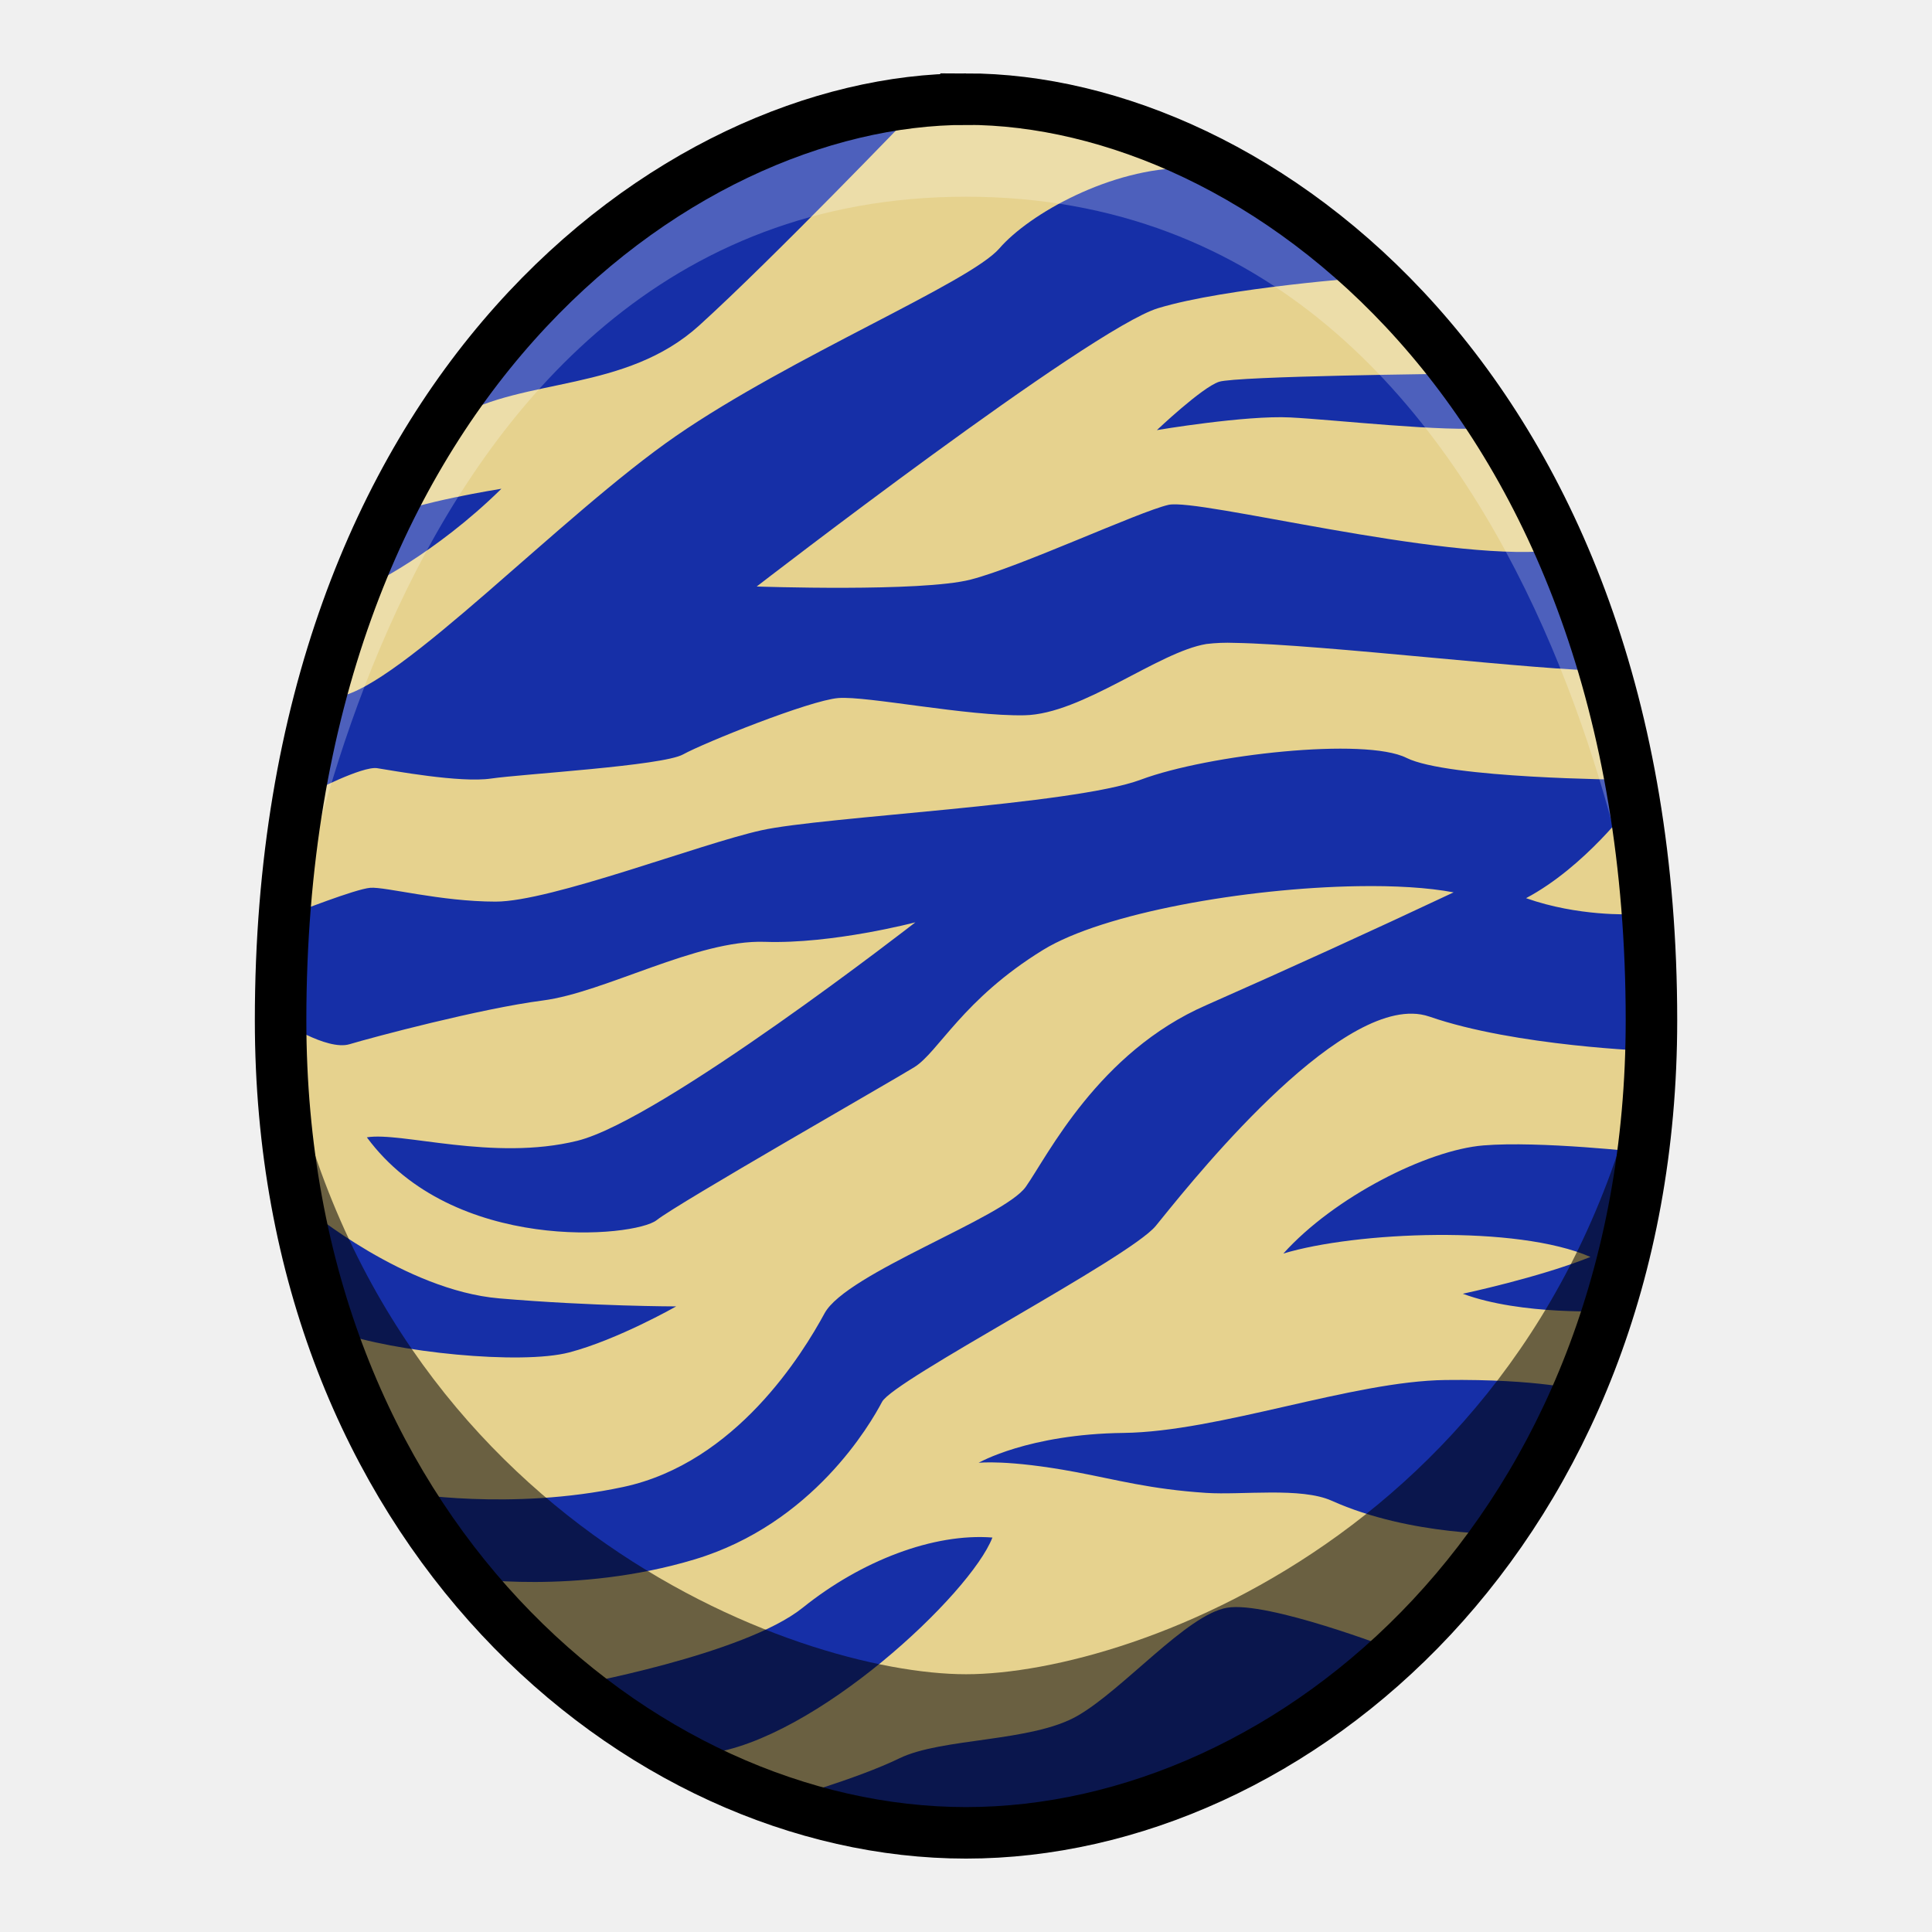
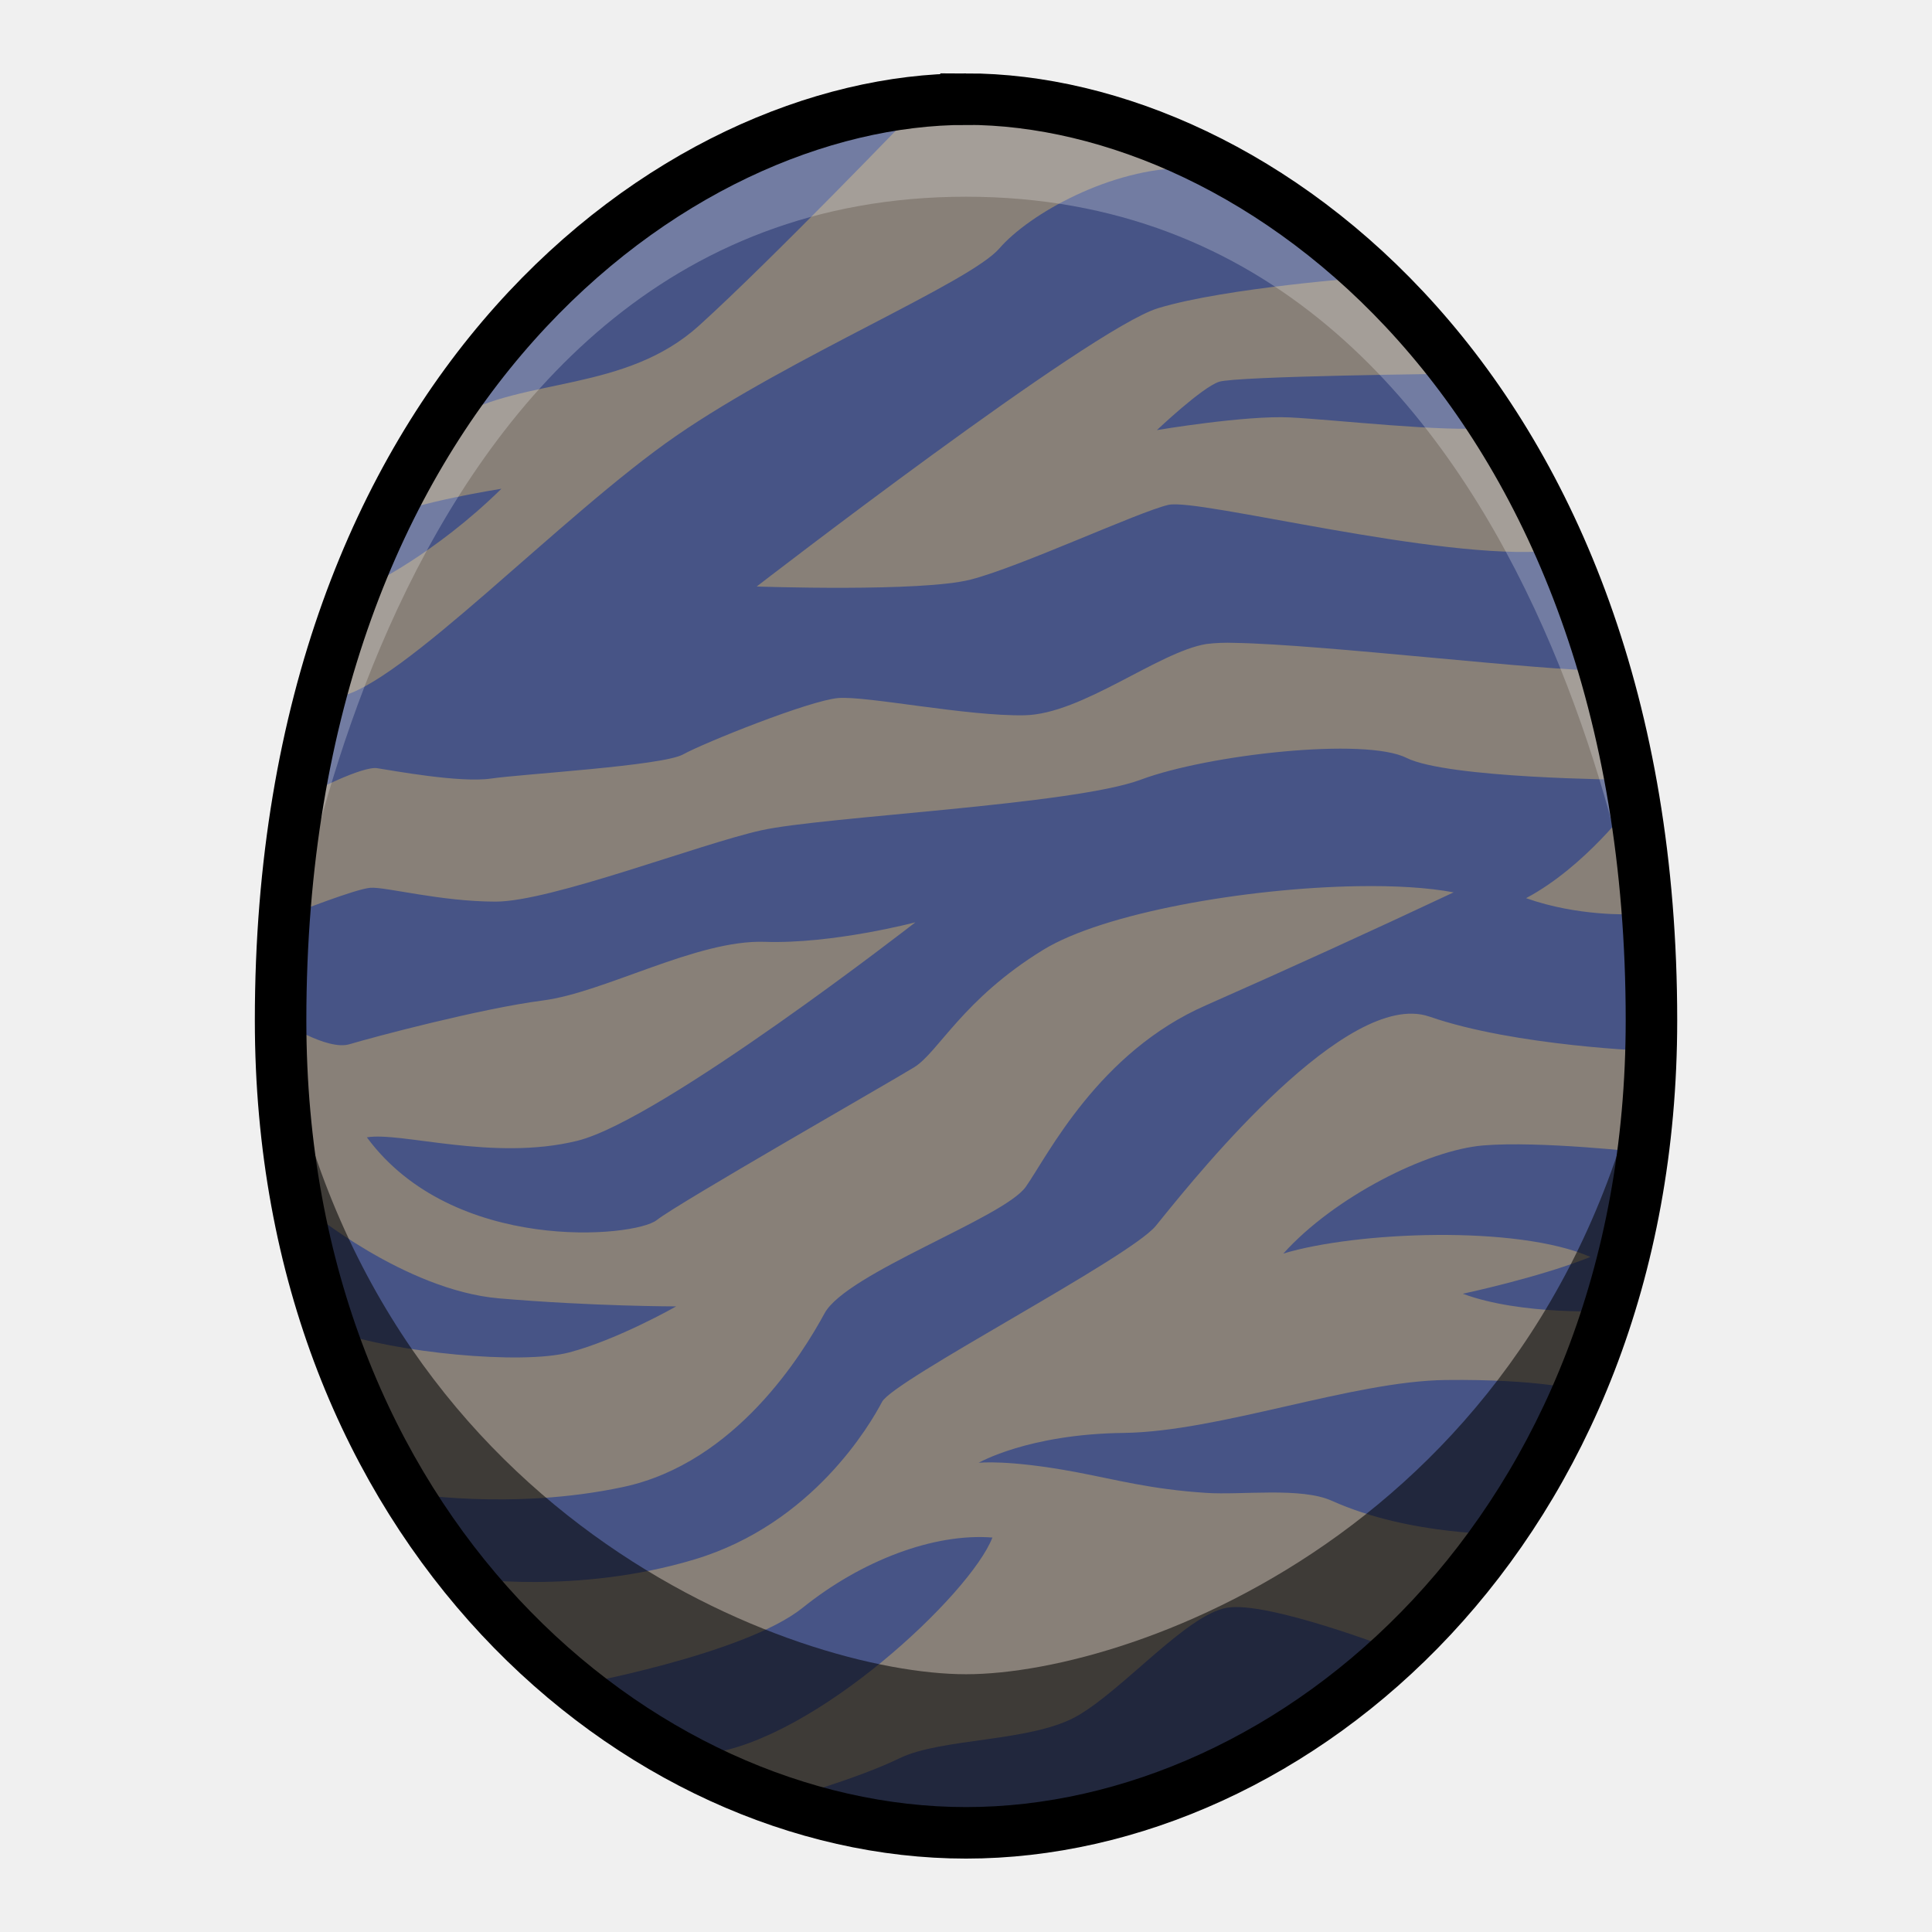
<svg xmlns="http://www.w3.org/2000/svg" viewBox="0 0 39.687 39.687">
-   <path d="M19.844 2.037c-5.953 0-14.08 5.976-14.08 18.922 0 10.441 7.34 16.691 14.08 16.691s14.08-6.25 14.08-16.691c0-12.946-8.127-18.923-14.08-18.923z" fill="#162fa7" />
-   <path d="M19.256 2.286c-.316.008-.5.03-.5.03s-2.881 3-4.393 4.37-3.59 1.062-5.008 1.889L7.937 10.63c.567-.307 2.363-.59 2.363-.59-1.37 1.347-2.717 1.985-2.717 1.985l-.638 2.29c1.276-.212 4.583-3.732 6.945-5.362 2.363-1.63 6.024-3.142 6.639-3.85.614-.71 2.291-1.654 3.85-1.654-2.02-1.099-4.172-1.187-5.123-1.163zm8.88 3.407s-2.954.213-4.348.638c-1.393.425-8.244 5.717-8.244 5.717s3.378.118 4.394-.142 3.449-1.393 4.063-1.535c.614-.142 5.575 1.157 7.843.944l-1.252-2.527c-.898.094-3.166-.166-4.087-.213-.921-.047-2.74.26-2.74.26s.921-.874 1.275-.992c.355-.118 4.796-.165 4.796-.165l-1.7-1.985zm-2.775 7.513a3.63 3.63 0 0 0-.58.023c-.993.165-2.552 1.44-3.733 1.464-1.181.024-3.236-.4-3.826-.354-.591.048-2.765.922-3.19 1.158-.425.236-3.307.402-3.945.496s-2.032-.166-2.339-.213c-.307-.047-1.346.496-1.346.496l-.354 2.48s1.251-.495 1.559-.519c.307-.024 1.44.284 2.575.284 1.134 0 4.181-1.181 5.457-1.465 1.275-.283 6.402-.52 7.795-1.04 1.394-.52 4.607-.873 5.457-.448.851.425 4.488.448 4.488.448l.119.52s-.94 1.272-2.15 1.914c1.07.38 2.15.33 2.15.33l.401-1.96-.968-3.048c-1.158.02-5.77-.537-7.57-.566zm2.526 4.998c-2.28.037-5.22.547-6.46 1.309-1.654 1.016-2.15 2.102-2.647 2.41-.496.306-4.842 2.787-5.291 3.141-.449.355-4.181.703-5.953-1.701.709-.118 2.598.497 4.323.071 1.725-.425 6.945-4.488 6.945-4.488s-1.701.449-3.095.401c-1.393-.047-3.283 1.04-4.559 1.205-1.276.165-3.496.756-3.969.898-.472.142-1.417-.49-1.417-.49l.567 3.891s1.984 1.654 3.921 1.82c1.937.165 3.638.165 3.638.165s-1.204.685-2.196.945c-.993.26-3.592 0-4.773-.425l1.394 3.307s2.174.378 4.489-.118 3.685-2.74 4.134-3.567c.449-.827 3.685-1.961 4.134-2.599.449-.638 1.488-2.764 3.709-3.732a235.68 235.68 0 0 0 5.079-2.316c-.526-.1-1.213-.14-1.973-.127zm1.127 2.619c-1.825-.037-4.763 3.739-5.273 4.36-.543.66-5.386 3.165-5.622 3.614-.236.449-1.418 2.504-3.85 3.236-2.434.733-4.725.378-4.725.378l2.197 2.22s3.544-.637 4.748-1.605c1.205-.969 2.693-1.536 3.897-1.442-.448 1.158-3.637 4.158-5.858 4.441l1.56.945s1.512-.425 2.386-.85c.874-.426 2.716-.33 3.66-.874.946-.543 2.245-2.079 3.072-2.22.827-.142 3.402.85 3.402.85l2.339-2.363s-1.961.047-3.591-.685c-.63-.283-1.848-.113-2.577-.161-1.157-.076-1.836-.27-2.691-.43-1.394-.26-1.985-.188-1.985-.188s1.016-.59 2.977-.614c1.96-.024 4.7-1.064 6.614-1.087 1.914-.024 2.788.213 2.788.213l.567-1.63s-1.795.094-3-.355c0 0 1.559-.33 2.622-.756-1.512-.661-4.82-.52-6.308-.07 1.04-1.158 2.953-2.127 4.11-2.221 1.158-.095 3.26.142 3.26.142l.19-2.08s-2.787-.094-4.56-.708a1.13 1.13 0 0 0-.349-.06z" fill="#e6d28e" />
+   <path d="M19.844 2.037c-5.953 0-14.08 5.976-14.08 18.922 0 10.441 7.34 16.691 14.08 16.691s14.08-6.25 14.08-16.691c0-12.946-8.127-18.923-14.08-18.923z" fill="#475486" />
+   <path d="M19.256 2.286c-.316.008-.5.03-.5.03s-2.881 3-4.393 4.37-3.59 1.062-5.008 1.889L7.937 10.63c.567-.307 2.363-.59 2.363-.59-1.37 1.347-2.717 1.985-2.717 1.985l-.638 2.29c1.276-.212 4.583-3.732 6.945-5.362 2.363-1.63 6.024-3.142 6.639-3.85.614-.71 2.291-1.654 3.85-1.654-2.02-1.099-4.172-1.187-5.123-1.163zm8.88 3.407s-2.954.213-4.348.638c-1.393.425-8.244 5.717-8.244 5.717s3.378.118 4.394-.142 3.449-1.393 4.063-1.535c.614-.142 5.575 1.157 7.843.944l-1.252-2.527c-.898.094-3.166-.166-4.087-.213-.921-.047-2.74.26-2.74.26s.921-.874 1.275-.992c.355-.118 4.796-.165 4.796-.165l-1.7-1.985zm-2.775 7.513a3.63 3.63 0 0 0-.58.023c-.993.165-2.552 1.44-3.733 1.464-1.181.024-3.236-.4-3.826-.354-.591.048-2.765.922-3.19 1.158-.425.236-3.307.402-3.945.496s-2.032-.166-2.339-.213c-.307-.047-1.346.496-1.346.496l-.354 2.48s1.251-.495 1.559-.519c.307-.024 1.44.284 2.575.284 1.134 0 4.181-1.181 5.457-1.465 1.275-.283 6.402-.52 7.795-1.04 1.394-.52 4.607-.873 5.457-.448.851.425 4.488.448 4.488.448l.119.52s-.94 1.272-2.15 1.914c1.07.38 2.15.33 2.15.33l.401-1.96-.968-3.048c-1.158.02-5.77-.537-7.57-.566zm2.526 4.998c-2.28.037-5.22.547-6.46 1.309-1.654 1.016-2.15 2.102-2.647 2.41-.496.306-4.842 2.787-5.291 3.141-.449.355-4.181.703-5.953-1.701.709-.118 2.598.497 4.323.071 1.725-.425 6.945-4.488 6.945-4.488s-1.701.449-3.095.401c-1.393-.047-3.283 1.04-4.559 1.205-1.276.165-3.496.756-3.969.898-.472.142-1.417-.49-1.417-.49l.567 3.891s1.984 1.654 3.921 1.82c1.937.165 3.638.165 3.638.165s-1.204.685-2.196.945c-.993.26-3.592 0-4.773-.425l1.394 3.307s2.174.378 4.489-.118 3.685-2.74 4.134-3.567c.449-.827 3.685-1.961 4.134-2.599.449-.638 1.488-2.764 3.709-3.732a235.68 235.68 0 0 0 5.079-2.316c-.526-.1-1.213-.14-1.973-.127zm1.127 2.619c-1.825-.037-4.763 3.739-5.273 4.36-.543.66-5.386 3.165-5.622 3.614-.236.449-1.418 2.504-3.85 3.236-2.434.733-4.725.378-4.725.378l2.197 2.22s3.544-.637 4.748-1.605c1.205-.969 2.693-1.536 3.897-1.442-.448 1.158-3.637 4.158-5.858 4.441l1.56.945s1.512-.425 2.386-.85c.874-.426 2.716-.33 3.66-.874.946-.543 2.245-2.079 3.072-2.22.827-.142 3.402.85 3.402.85l2.339-2.363s-1.961.047-3.591-.685c-.63-.283-1.848-.113-2.577-.161-1.157-.076-1.836-.27-2.691-.43-1.394-.26-1.985-.188-1.985-.188s1.016-.59 2.977-.614c1.96-.024 4.7-1.064 6.614-1.087 1.914-.024 2.788.213 2.788.213l.567-1.63s-1.795.094-3-.355c0 0 1.559-.33 2.622-.756-1.512-.661-4.82-.52-6.308-.07 1.04-1.158 2.953-2.127 4.11-2.221 1.158-.095 3.26.142 3.26.142l.19-2.08s-2.787-.094-4.56-.708a1.13 1.13 0 0 0-.349-.06z" fill="#888078" />
  <path d="M19.844 2.037c-8.886 0-14.08 9.48-14.08 18.922 0 0 1.718-16.918 14.08-16.918s14.08 16.918 14.08 16.918c0-9.442-5.195-18.923-14.08-18.923z" opacity=".238" fill="#fff" />
  <path d="M5.764 20.959c.25 12.682 10.938 16.691 14.08 16.691 3.141 0 13.83-4.009 14.08-16.691-1.822 10.27-10.607 13.433-14.08 13.433-3.474 0-12.258-3.164-14.08-13.433z" opacity=".541" />
  <path d="M19.844 2.037c-5.953 0-14.08 5.976-14.08 18.922 0 10.441 7.34 16.691 14.08 16.691s14.08-6.25 14.08-16.691c0-12.946-8.127-18.923-14.08-18.923z" fill="none" stroke="#000" stroke-width="1.058" />
</svg>
